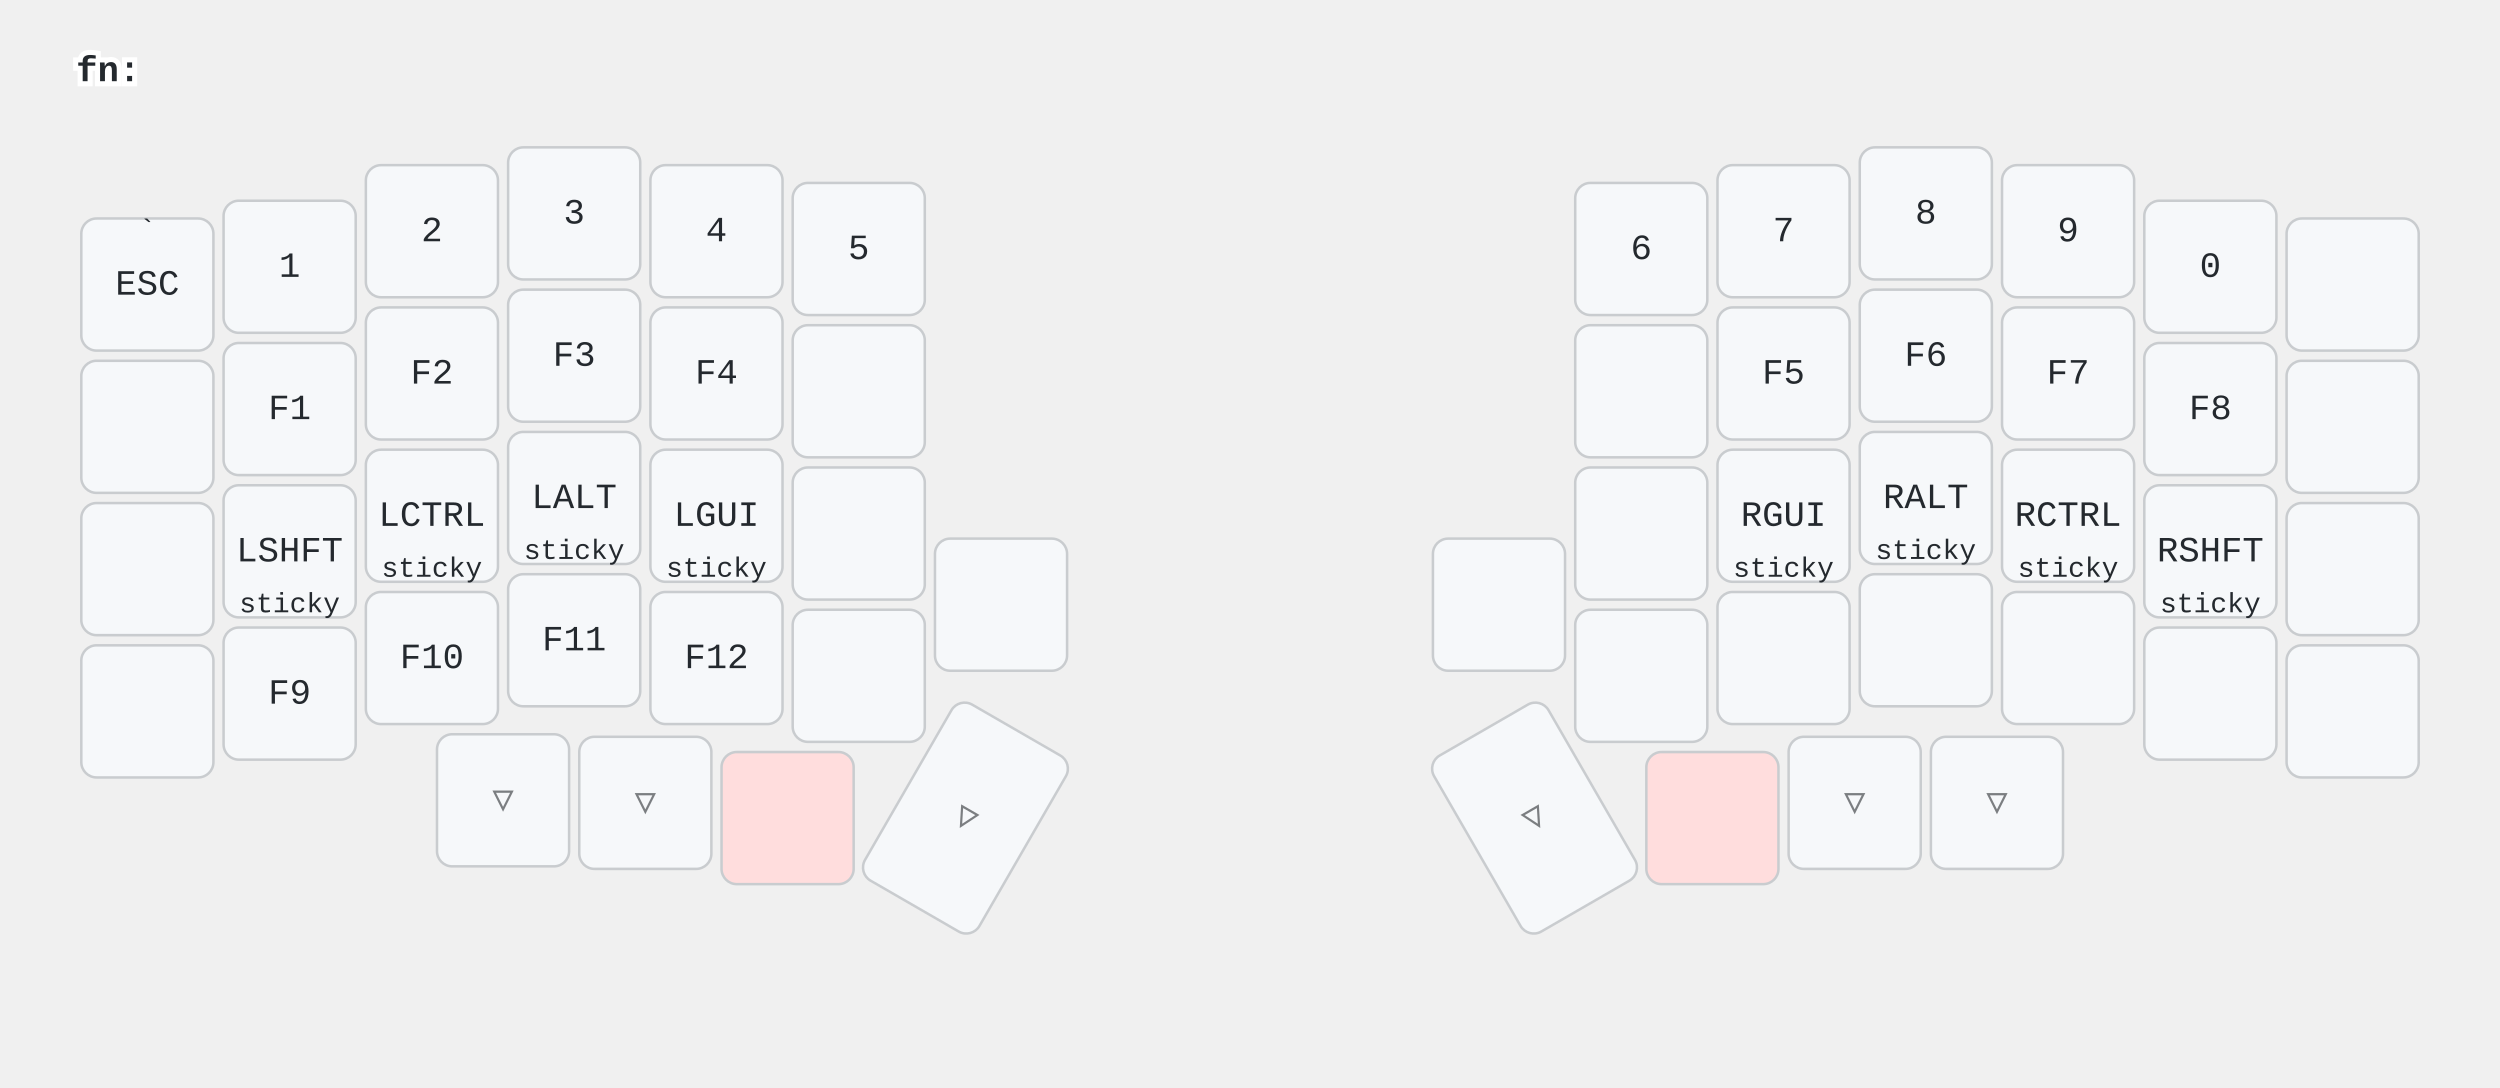
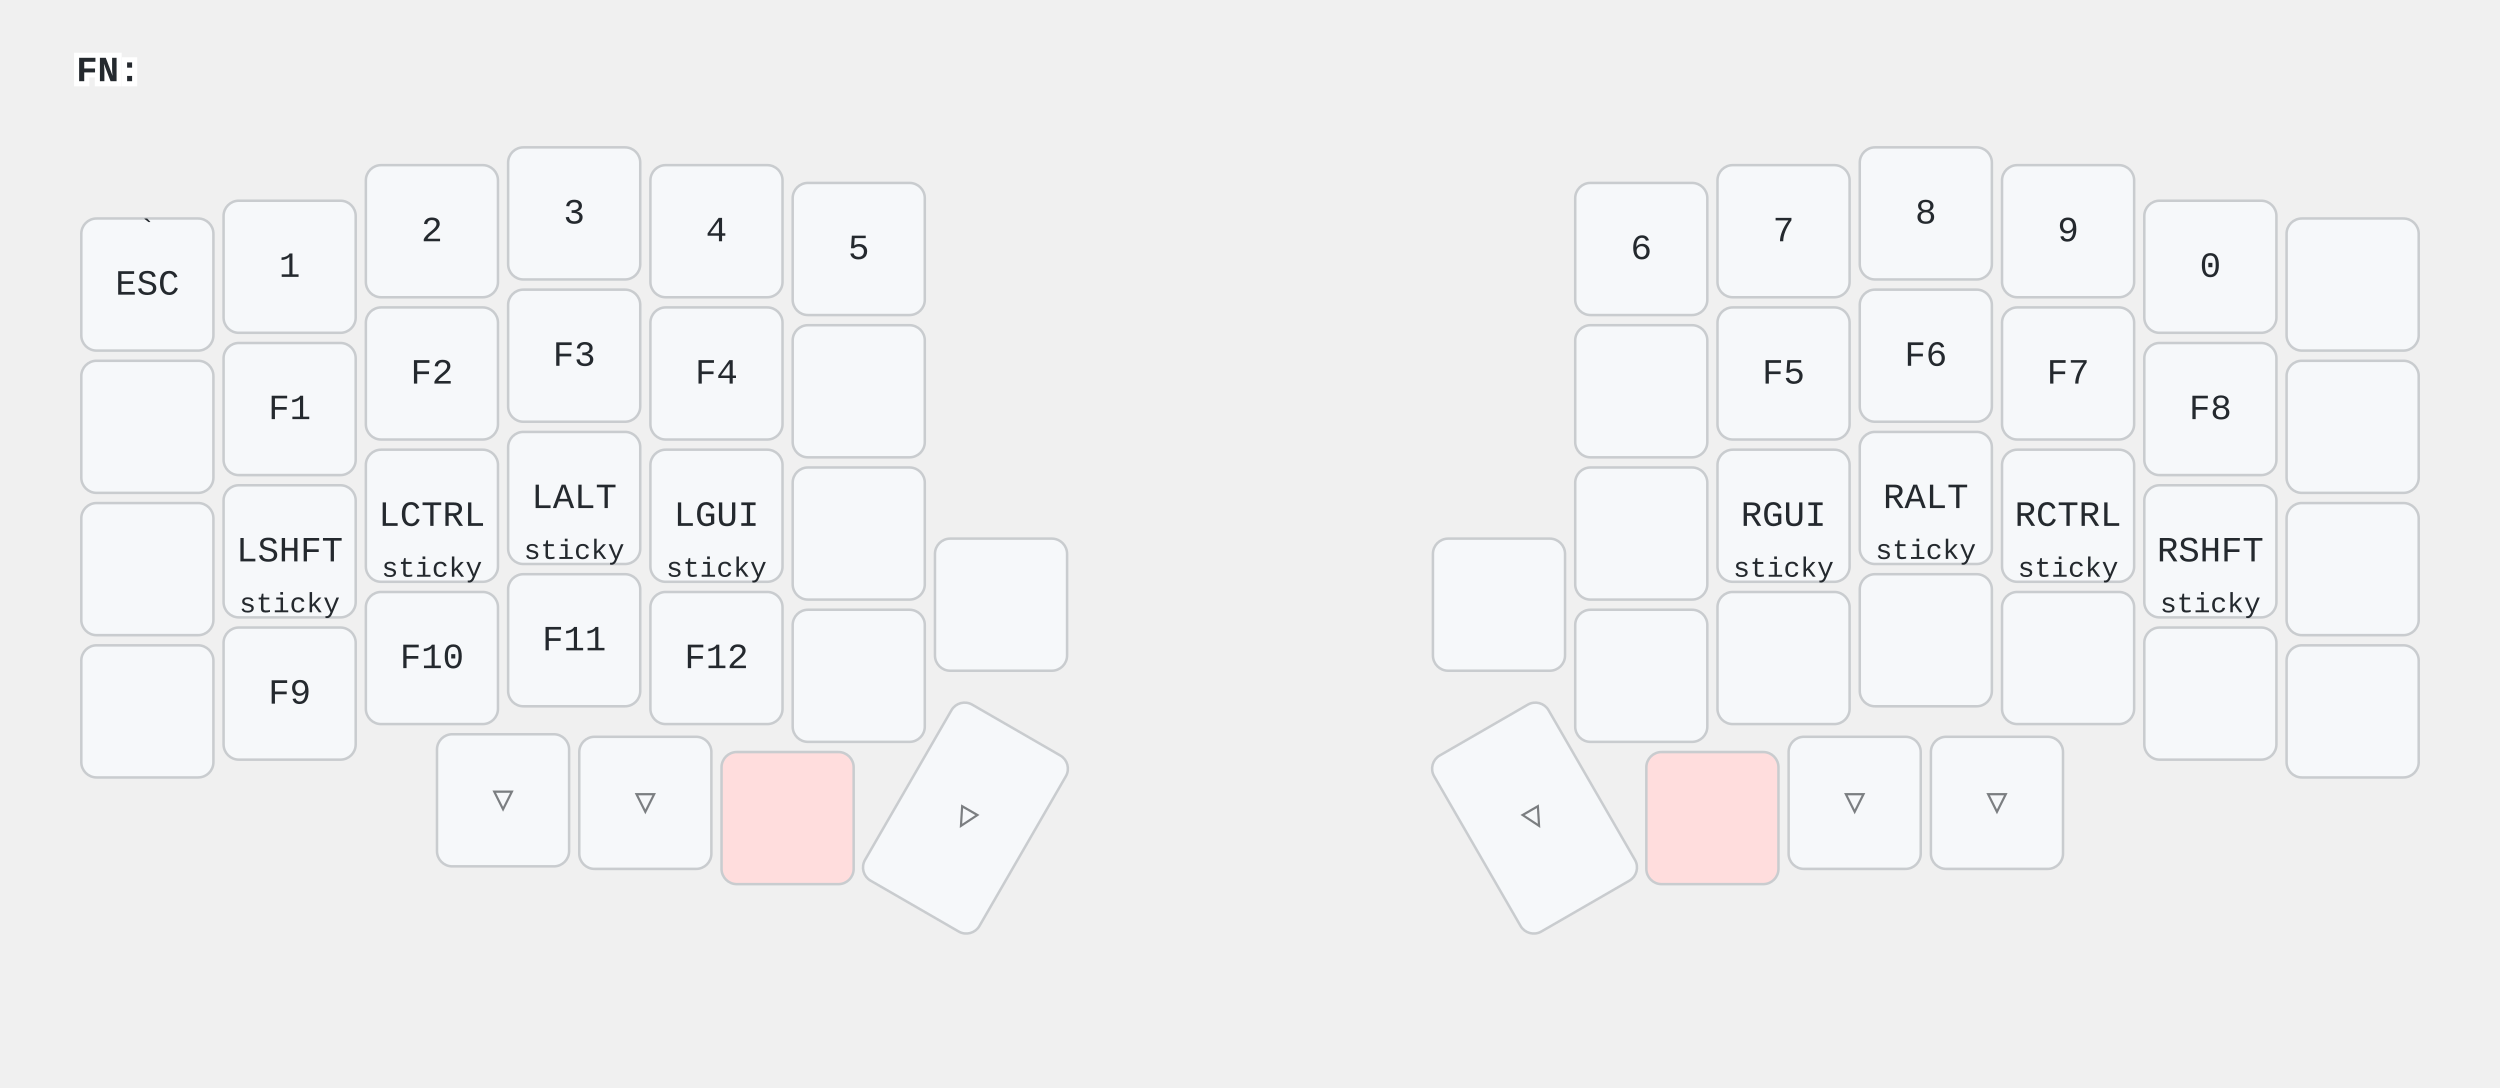
<svg xmlns="http://www.w3.org/2000/svg" width="984" height="428" viewBox="0 0 984 428" class="keymap">
  <style>/* inherit to force styles through use tags */
svg path {
    fill: inherit;
}

/* font and background color specifications */
svg.keymap {
    font-family: SFMono-Regular,Consolas,Liberation Mono,Menlo,monospace;
    font-size: 14px;
    font-kerning: normal;
    text-rendering: optimizeLegibility;
    fill: #24292e;
}

/* default key styling */
rect.key {
    fill: #f6f8fa;
}

rect.key, rect.combo {
    stroke: #c9cccf;
    stroke-width: 1;
}

/* default key side styling, only used is draw_key_sides is set */
rect.side {
    filter: brightness(90%);
}

/* color accent for combo boxes */
rect.combo, rect.combo-separate {
    fill: #cdf;
}

/* color accent for held keys */
rect.held, rect.combo.held {
    fill: #fdd;
}

/* color accent for ghost (optional) keys */
rect.ghost, rect.combo.ghost {
    stroke-dasharray: 4, 4;
    stroke-width: 2;
}

text {
    text-anchor: middle;
    dominant-baseline: middle;
}

/* styling for layer labels */
text.label {
    font-weight: bold;
    text-anchor: start;
    stroke: white;
    stroke-width: 4;
    paint-order: stroke;
}

/* styling for optional footer */
text.footer {
    text-anchor: end;
    dominant-baseline: auto;
    stroke: white;
    stroke-width: 4;
    paint-order: stroke;
}

/* styling for combo tap, and key hold/shifted label text */
text.combo, text.hold, text.shifted {
    font-size: 11px;
}

text.hold {
    text-anchor: middle;
    dominant-baseline: auto;
}

text.shifted {
    text-anchor: middle;
    dominant-baseline: hanging;
}

text.layer-activator {
    text-decoration: underline;
}

/* styling for hold/shifted label text in combo box */
text.combo.hold, text.combo.shifted {
    font-size: 8px;
}

/* lighter symbol for transparent keys */
text.trans {
    fill: #7b7e81;
}

/* styling for combo dendrons */
path.combo {
    stroke-width: 1;
    stroke: gray;
    fill: none;
}

/* Start Tabler Icons Cleanup */
/* cannot use height/width with glyphs */
.icon-tabler &gt; path {
    fill: inherit;
    stroke: inherit;
    stroke-width: 2;
}
/* hide tabler's default box */
.icon-tabler &gt; path[stroke="none"][fill="none"] {
    visibility: hidden;
}
/* End Tabler Icons Cleanup */
</style>
-   <g transform="translate(30, 0)" class="layer-fn">
-     <text x="0" y="28" class="label" id="fn">fn:</text>
+   <g transform="translate(30, 0)" class="layer-FN">
+     <text x="0" y="28" class="label" id="FN">FN:</text>
    <g transform="translate(0, 56)">
      <g transform="translate(28, 56)" class="key keypos-0">
        <rect rx="6" ry="6" x="-26" y="-26" width="52" height="52" class="key" />
        <text x="0" y="0" class="key tap">ESC</text>
        <text x="0" y="-24" class="key shifted">`</text>
      </g>
      <g transform="translate(84, 49)" class="key keypos-1">
        <rect rx="6" ry="6" x="-26" y="-26" width="52" height="52" class="key" />
        <text x="0" y="0" class="key tap">1</text>
      </g>
      <g transform="translate(140, 35)" class="key keypos-2">
        <rect rx="6" ry="6" x="-26" y="-26" width="52" height="52" class="key" />
        <text x="0" y="0" class="key tap">2</text>
      </g>
      <g transform="translate(196, 28)" class="key keypos-3">
        <rect rx="6" ry="6" x="-26" y="-26" width="52" height="52" class="key" />
        <text x="0" y="0" class="key tap">3</text>
      </g>
      <g transform="translate(252, 35)" class="key keypos-4">
        <rect rx="6" ry="6" x="-26" y="-26" width="52" height="52" class="key" />
        <text x="0" y="0" class="key tap">4</text>
      </g>
      <g transform="translate(308, 42)" class="key keypos-5">
        <rect rx="6" ry="6" x="-26" y="-26" width="52" height="52" class="key" />
        <text x="0" y="0" class="key tap">5</text>
      </g>
      <g transform="translate(616, 42)" class="key keypos-6">
        <rect rx="6" ry="6" x="-26" y="-26" width="52" height="52" class="key" />
        <text x="0" y="0" class="key tap">6</text>
      </g>
      <g transform="translate(672, 35)" class="key keypos-7">
        <rect rx="6" ry="6" x="-26" y="-26" width="52" height="52" class="key" />
        <text x="0" y="0" class="key tap">7</text>
      </g>
      <g transform="translate(728, 28)" class="key keypos-8">
        <rect rx="6" ry="6" x="-26" y="-26" width="52" height="52" class="key" />
        <text x="0" y="0" class="key tap">8</text>
      </g>
      <g transform="translate(784, 35)" class="key keypos-9">
        <rect rx="6" ry="6" x="-26" y="-26" width="52" height="52" class="key" />
        <text x="0" y="0" class="key tap">9</text>
      </g>
      <g transform="translate(840, 49)" class="key keypos-10">
        <rect rx="6" ry="6" x="-26" y="-26" width="52" height="52" class="key" />
        <text x="0" y="0" class="key tap">0</text>
      </g>
      <g transform="translate(896, 56)" class="key keypos-11">
        <rect rx="6" ry="6" x="-26" y="-26" width="52" height="52" class="key" />
      </g>
      <g transform="translate(28, 112)" class="key keypos-12">
        <rect rx="6" ry="6" x="-26" y="-26" width="52" height="52" class="key" />
      </g>
      <g transform="translate(84, 105)" class="key keypos-13">
        <rect rx="6" ry="6" x="-26" y="-26" width="52" height="52" class="key" />
        <text x="0" y="0" class="key tap">F1</text>
      </g>
      <g transform="translate(140, 91)" class="key keypos-14">
        <rect rx="6" ry="6" x="-26" y="-26" width="52" height="52" class="key" />
        <text x="0" y="0" class="key tap">F2</text>
      </g>
      <g transform="translate(196, 84)" class="key keypos-15">
        <rect rx="6" ry="6" x="-26" y="-26" width="52" height="52" class="key" />
        <text x="0" y="0" class="key tap">F3</text>
      </g>
      <g transform="translate(252, 91)" class="key keypos-16">
        <rect rx="6" ry="6" x="-26" y="-26" width="52" height="52" class="key" />
        <text x="0" y="0" class="key tap">F4</text>
      </g>
      <g transform="translate(308, 98)" class="key keypos-17">
        <rect rx="6" ry="6" x="-26" y="-26" width="52" height="52" class="key" />
      </g>
      <g transform="translate(616, 98)" class="key keypos-18">
        <rect rx="6" ry="6" x="-26" y="-26" width="52" height="52" class="key" />
      </g>
      <g transform="translate(672, 91)" class="key keypos-19">
        <rect rx="6" ry="6" x="-26" y="-26" width="52" height="52" class="key" />
        <text x="0" y="0" class="key tap">F5</text>
      </g>
      <g transform="translate(728, 84)" class="key keypos-20">
        <rect rx="6" ry="6" x="-26" y="-26" width="52" height="52" class="key" />
        <text x="0" y="0" class="key tap">F6</text>
      </g>
      <g transform="translate(784, 91)" class="key keypos-21">
        <rect rx="6" ry="6" x="-26" y="-26" width="52" height="52" class="key" />
        <text x="0" y="0" class="key tap">F7</text>
      </g>
      <g transform="translate(840, 105)" class="key keypos-22">
        <rect rx="6" ry="6" x="-26" y="-26" width="52" height="52" class="key" />
        <text x="0" y="0" class="key tap">F8</text>
      </g>
      <g transform="translate(896, 112)" class="key keypos-23">
        <rect rx="6" ry="6" x="-26" y="-26" width="52" height="52" class="key" />
      </g>
      <g transform="translate(28, 168)" class="key keypos-24">
        <rect rx="6" ry="6" x="-26" y="-26" width="52" height="52" class="key" />
      </g>
      <g transform="translate(84, 161)" class="key keypos-25">
        <rect rx="6" ry="6" x="-26" y="-26" width="52" height="52" class="key" />
        <text x="0" y="0" class="key tap">LSHFT</text>
        <text x="0" y="24" class="key hold">sticky</text>
      </g>
      <g transform="translate(140, 147)" class="key keypos-26">
        <rect rx="6" ry="6" x="-26" y="-26" width="52" height="52" class="key" />
        <text x="0" y="0" class="key tap">LCTRL</text>
        <text x="0" y="24" class="key hold">sticky</text>
      </g>
      <g transform="translate(196, 140)" class="key keypos-27">
        <rect rx="6" ry="6" x="-26" y="-26" width="52" height="52" class="key" />
        <text x="0" y="0" class="key tap">LALT</text>
        <text x="0" y="24" class="key hold">sticky</text>
      </g>
      <g transform="translate(252, 147)" class="key keypos-28">
        <rect rx="6" ry="6" x="-26" y="-26" width="52" height="52" class="key" />
        <text x="0" y="0" class="key tap">LGUI</text>
        <text x="0" y="24" class="key hold">sticky</text>
      </g>
      <g transform="translate(308, 154)" class="key keypos-29">
        <rect rx="6" ry="6" x="-26" y="-26" width="52" height="52" class="key" />
      </g>
      <g transform="translate(616, 154)" class="key keypos-30">
        <rect rx="6" ry="6" x="-26" y="-26" width="52" height="52" class="key" />
      </g>
      <g transform="translate(672, 147)" class="key keypos-31">
        <rect rx="6" ry="6" x="-26" y="-26" width="52" height="52" class="key" />
        <text x="0" y="0" class="key tap">RGUI</text>
        <text x="0" y="24" class="key hold">sticky</text>
      </g>
      <g transform="translate(728, 140)" class="key keypos-32">
        <rect rx="6" ry="6" x="-26" y="-26" width="52" height="52" class="key" />
        <text x="0" y="0" class="key tap">RALT</text>
        <text x="0" y="24" class="key hold">sticky</text>
      </g>
      <g transform="translate(784, 147)" class="key keypos-33">
        <rect rx="6" ry="6" x="-26" y="-26" width="52" height="52" class="key" />
        <text x="0" y="0" class="key tap">RCTRL</text>
        <text x="0" y="24" class="key hold">sticky</text>
      </g>
      <g transform="translate(840, 161)" class="key keypos-34">
        <rect rx="6" ry="6" x="-26" y="-26" width="52" height="52" class="key" />
        <text x="0" y="0" class="key tap">RSHFT</text>
        <text x="0" y="24" class="key hold">sticky</text>
      </g>
      <g transform="translate(896, 168)" class="key keypos-35">
        <rect rx="6" ry="6" x="-26" y="-26" width="52" height="52" class="key" />
      </g>
      <g transform="translate(28, 224)" class="key keypos-36">
        <rect rx="6" ry="6" x="-26" y="-26" width="52" height="52" class="key" />
      </g>
      <g transform="translate(84, 217)" class="key keypos-37">
        <rect rx="6" ry="6" x="-26" y="-26" width="52" height="52" class="key" />
        <text x="0" y="0" class="key tap">F9</text>
      </g>
      <g transform="translate(140, 203)" class="key keypos-38">
        <rect rx="6" ry="6" x="-26" y="-26" width="52" height="52" class="key" />
        <text x="0" y="0" class="key tap">F10</text>
      </g>
      <g transform="translate(196, 196)" class="key keypos-39">
        <rect rx="6" ry="6" x="-26" y="-26" width="52" height="52" class="key" />
        <text x="0" y="0" class="key tap">F11</text>
      </g>
      <g transform="translate(252, 203)" class="key keypos-40">
        <rect rx="6" ry="6" x="-26" y="-26" width="52" height="52" class="key" />
        <text x="0" y="0" class="key tap">F12</text>
      </g>
      <g transform="translate(308, 210)" class="key keypos-41">
        <rect rx="6" ry="6" x="-26" y="-26" width="52" height="52" class="key" />
      </g>
      <g transform="translate(364, 182)" class="key keypos-42">
        <rect rx="6" ry="6" x="-26" y="-26" width="52" height="52" class="key" />
      </g>
      <g transform="translate(560, 182)" class="key keypos-43">
        <rect rx="6" ry="6" x="-26" y="-26" width="52" height="52" class="key" />
      </g>
      <g transform="translate(616, 210)" class="key keypos-44">
        <rect rx="6" ry="6" x="-26" y="-26" width="52" height="52" class="key" />
      </g>
      <g transform="translate(672, 203)" class="key keypos-45">
        <rect rx="6" ry="6" x="-26" y="-26" width="52" height="52" class="key" />
      </g>
      <g transform="translate(728, 196)" class="key keypos-46">
        <rect rx="6" ry="6" x="-26" y="-26" width="52" height="52" class="key" />
      </g>
      <g transform="translate(784, 203)" class="key keypos-47">
        <rect rx="6" ry="6" x="-26" y="-26" width="52" height="52" class="key" />
      </g>
      <g transform="translate(840, 217)" class="key keypos-48">
        <rect rx="6" ry="6" x="-26" y="-26" width="52" height="52" class="key" />
      </g>
      <g transform="translate(896, 224)" class="key keypos-49">
        <rect rx="6" ry="6" x="-26" y="-26" width="52" height="52" class="key" />
      </g>
      <g transform="translate(168, 259)" class="key trans keypos-50">
        <rect rx="6" ry="6" x="-26" y="-26" width="52" height="52" class="key trans" />
        <text x="0" y="0" class="key trans tap">▽</text>
      </g>
      <g transform="translate(224, 260)" class="key trans keypos-51">
        <rect rx="6" ry="6" x="-26" y="-26" width="52" height="52" class="key trans" />
        <text x="0" y="0" class="key trans tap">▽</text>
      </g>
      <g transform="translate(280, 266)" class="key held keypos-52">
        <rect rx="6" ry="6" x="-26" y="-26" width="52" height="52" class="key held" />
      </g>
      <g transform="translate(350, 266) rotate(30.0)" class="key trans keypos-53">
        <rect rx="6" ry="6" x="-26" y="-40" width="52" height="80" class="key trans" />
        <text x="0" y="0" class="key trans tap">▽</text>
      </g>
      <g transform="translate(574, 266) rotate(-30.0)" class="key trans keypos-54">
        <rect rx="6" ry="6" x="-26" y="-40" width="52" height="80" class="key trans" />
        <text x="0" y="0" class="key trans tap">▽</text>
      </g>
      <g transform="translate(644, 266)" class="key held keypos-55">
        <rect rx="6" ry="6" x="-26" y="-26" width="52" height="52" class="key held" />
      </g>
      <g transform="translate(700, 260)" class="key trans keypos-56">
        <rect rx="6" ry="6" x="-26" y="-26" width="52" height="52" class="key trans" />
        <text x="0" y="0" class="key trans tap">▽</text>
      </g>
      <g transform="translate(756, 260)" class="key trans keypos-57">
        <rect rx="6" ry="6" x="-26" y="-26" width="52" height="52" class="key trans" />
        <text x="0" y="0" class="key trans tap">▽</text>
      </g>
    </g>
  </g>
</svg>
